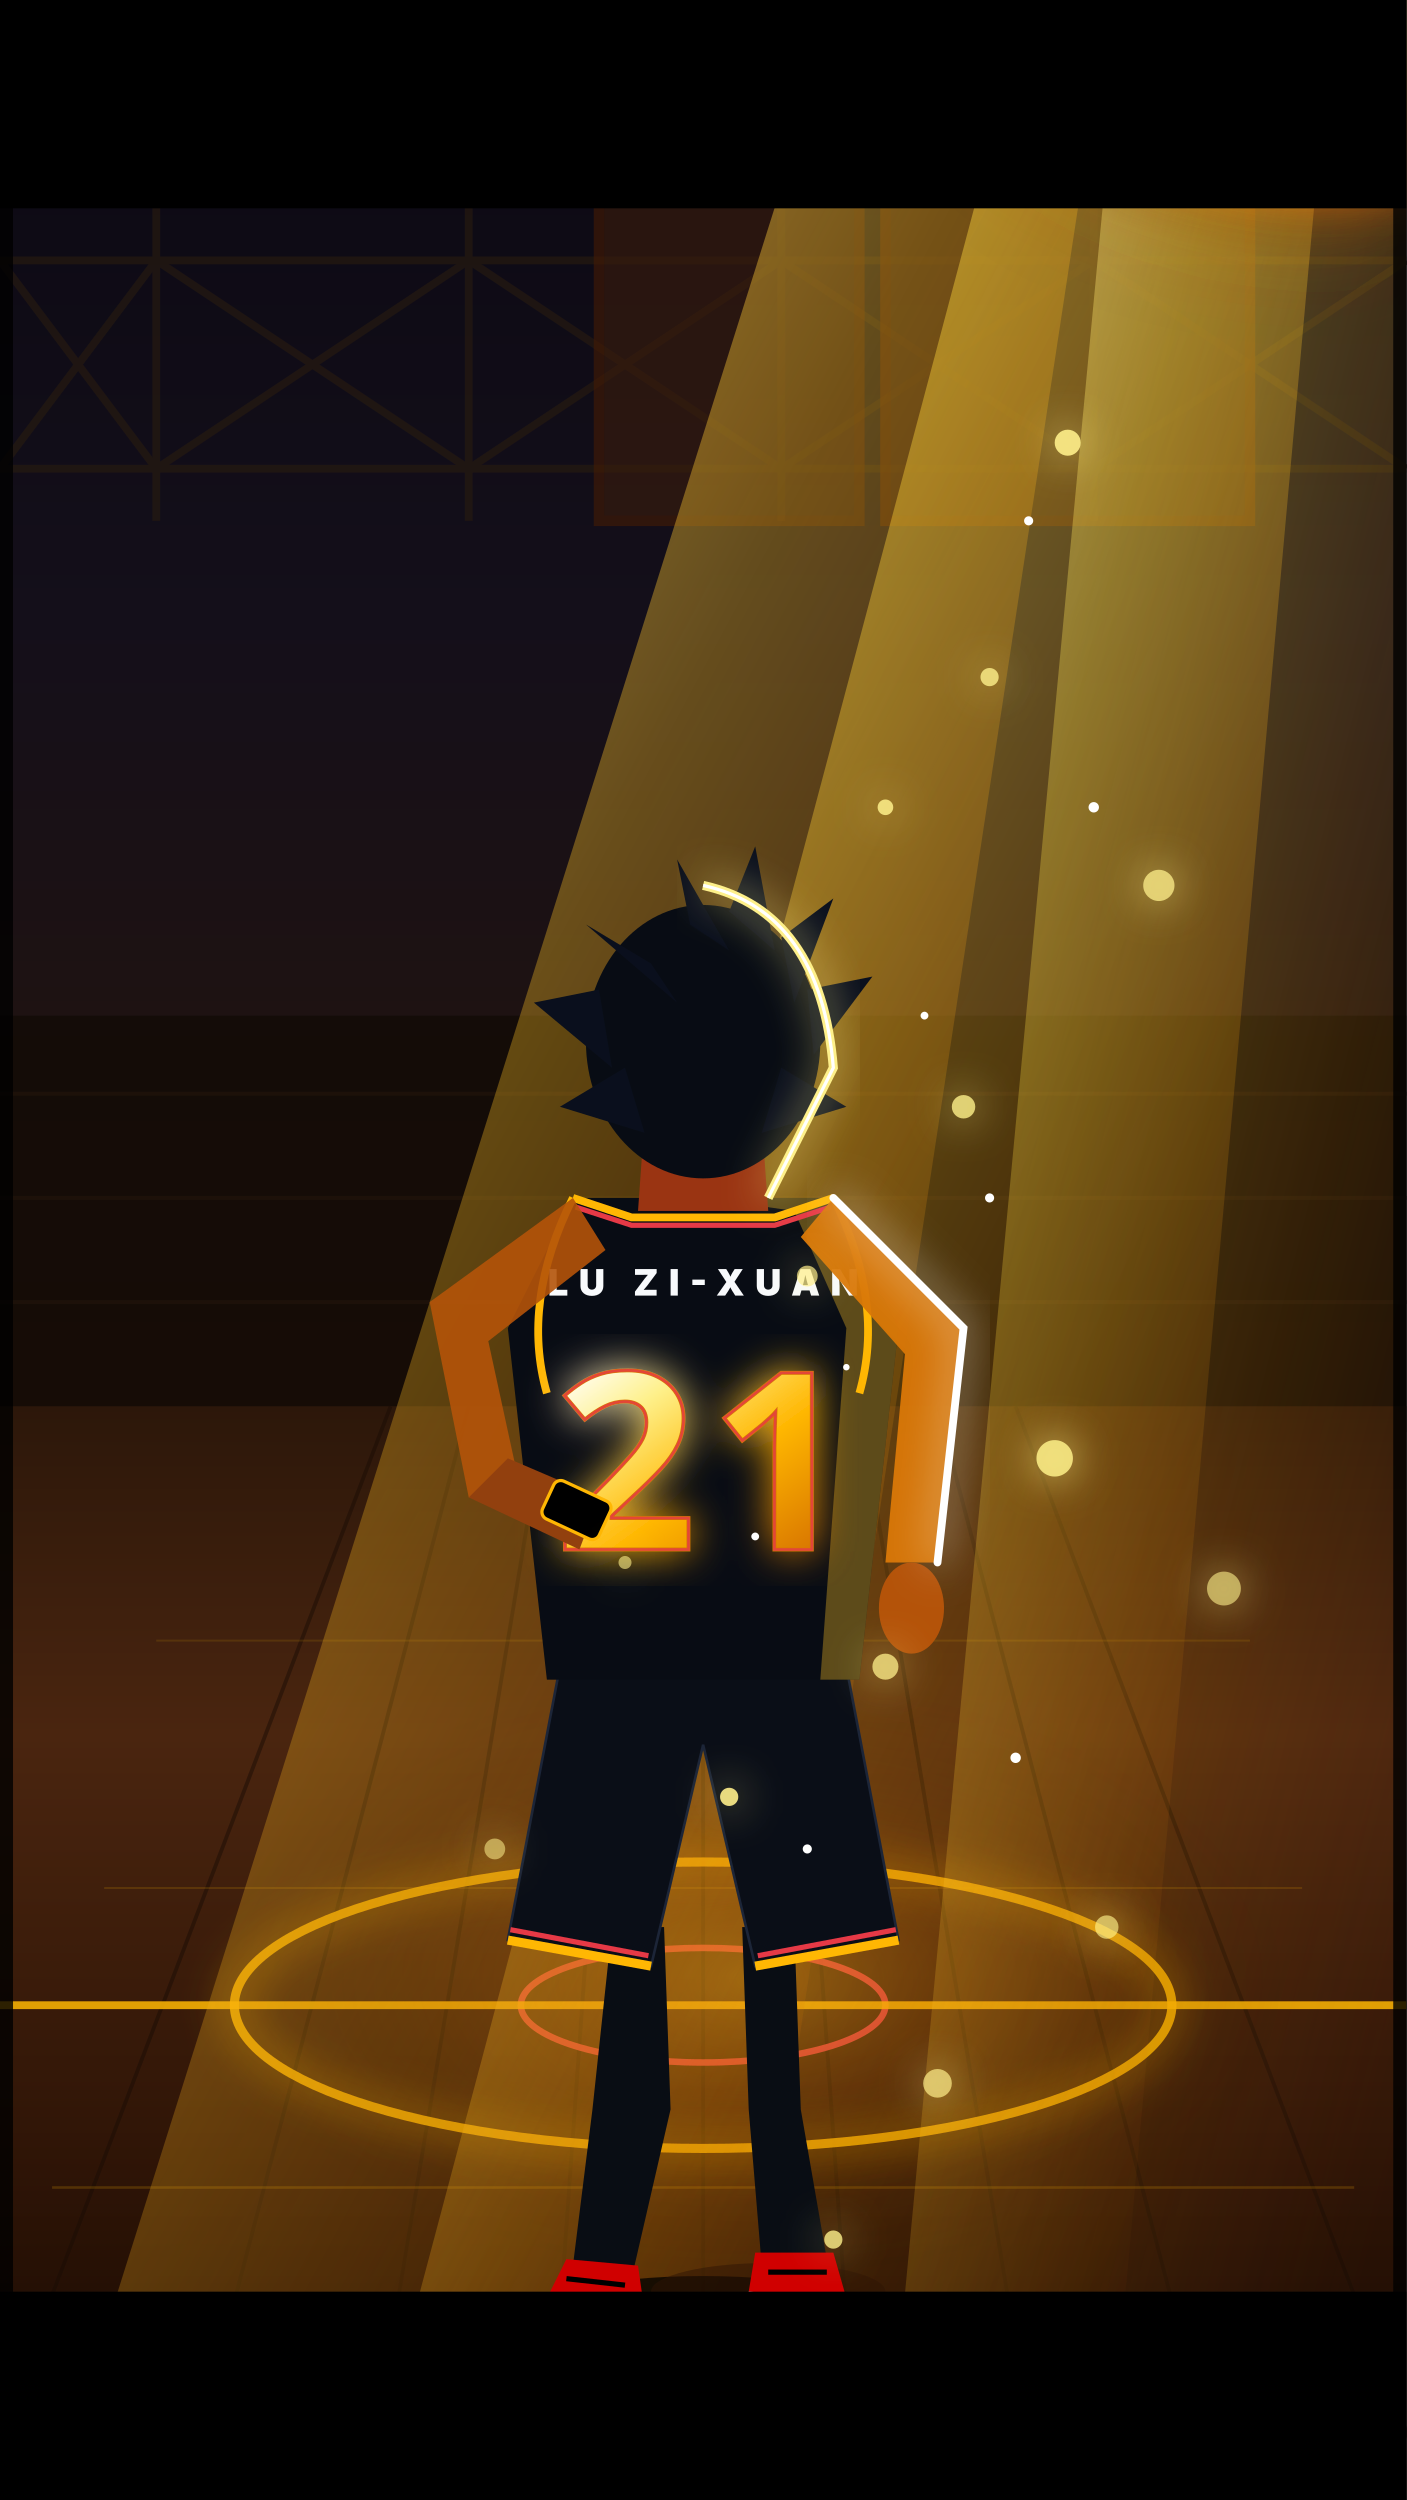
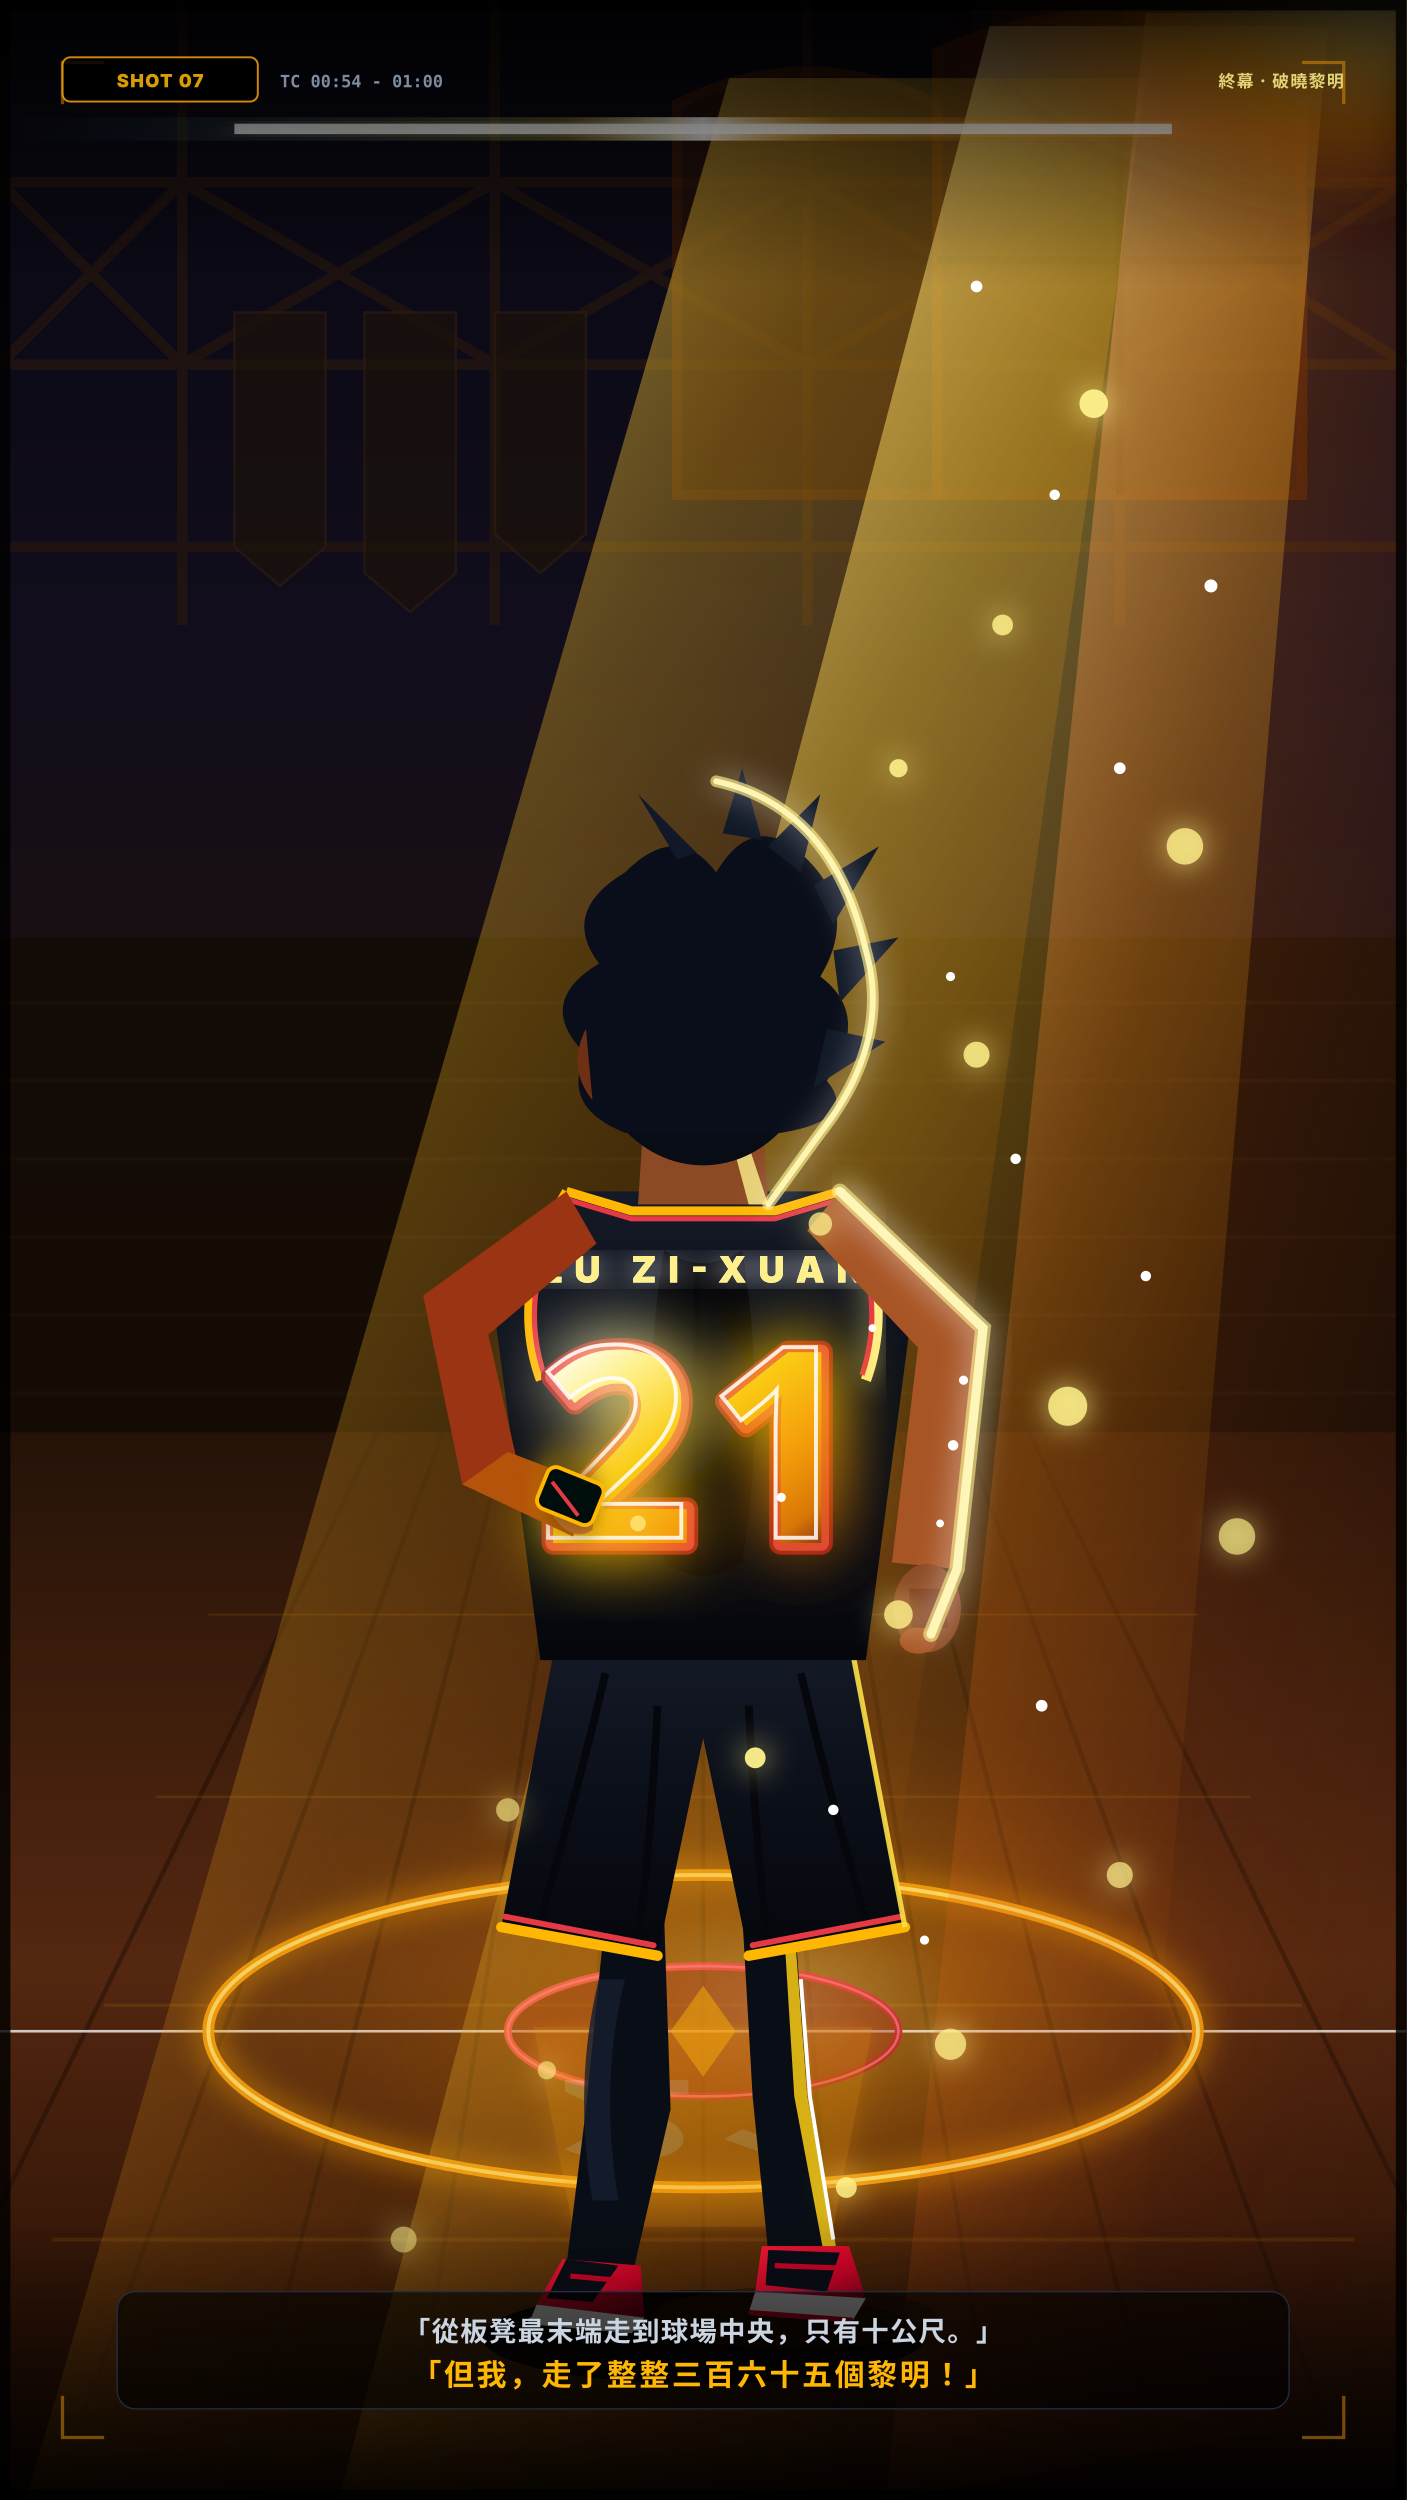
<svg xmlns="http://www.w3.org/2000/svg" viewBox="0 0 1080 1920" width="1080" height="1920">
  <defs>
-     <linearGradient id="skyDawn" x1="50%" y1="0%" x2="50%" y2="100%">
-       <stop offset="0%" stop-color="#0a0812" />
-       <stop offset="25%" stop-color="#140f1a" />
-       <stop offset="60%" stop-color="#2a1608" />
-       <stop offset="85%" stop-color="#180e06" />
-       <stop offset="100%" stop-color="#0d0703" />
+     <linearGradient id="bgDawnSky" x1="0%" y1="0%" x2="0%" y2="100%">
+       <stop offset="0%" stop-color="#080711" />
+       <stop offset="25%" stop-color="#110d1c" />
+       <stop offset="55%" stop-color="#221208" />
+       <stop offset="80%" stop-color="#160c04" />
+       <stop offset="100%" stop-color="#0b0602" />
    </linearGradient>
    <linearGradient id="floorGrad" x1="50%" y1="0%" x2="50%" y2="100%">
-       <stop offset="0%" stop-color="#2c170a" />
-       <stop offset="30%" stop-color="#4a250f" />
-       <stop offset="70%" stop-color="#2e1406" />
-       <stop offset="100%" stop-color="#150902" />
-     </linearGradient>
-     <linearGradient id="godRay1" x1="0%" y1="0%" x2="80%" y2="100%">
-       <stop offset="0%" stop-color="#fffbeb" stop-opacity="0.85" />
-       <stop offset="35%" stop-color="#fde047" stop-opacity="0.45" />
-       <stop offset="70%" stop-color="#f59e0b" stop-opacity="0.18" />
+       <stop offset="0%" stop-color="#241208" />
+       <stop offset="25%" stop-color="#3d1d0c" />
+       <stop offset="50%" stop-color="#542710" />
+       <stop offset="75%" stop-color="#381809" />
+       <stop offset="100%" stop-color="#1a0a03" />
+     </linearGradient>
+     <linearGradient id="godRayCore" x1="0%" y1="0%" x2="70%" y2="100%">
+       <stop offset="0%" stop-color="#ffffff" stop-opacity="0.95" />
+       <stop offset="20%" stop-color="#fff7ed" stop-opacity="0.75" />
+       <stop offset="45%" stop-color="#fde047" stop-opacity="0.4" />
+       <stop offset="75%" stop-color="#f59e0b" stop-opacity="0.15" />
      <stop offset="100%" stop-color="#b45309" stop-opacity="0" />
    </linearGradient>
-     <linearGradient id="godRay2" x1="10%" y1="0%" x2="90%" y2="100%">
-       <stop offset="0%" stop-color="#fef08a" stop-opacity="0.75" />
-       <stop offset="40%" stop-color="#fbbf24" stop-opacity="0.35" />
-       <stop offset="80%" stop-color="#d97706" stop-opacity="0.12" />
+     <linearGradient id="godRayBroad" x1="10%" y1="0%" x2="85%" y2="100%">
+       <stop offset="0%" stop-color="#fef08a" stop-opacity="0.8" />
+       <stop offset="35%" stop-color="#fbbf24" stop-opacity="0.32" />
+       <stop offset="70%" stop-color="#d97706" stop-opacity="0.1" />
      <stop offset="100%" stop-color="#78350f" stop-opacity="0" />
    </linearGradient>
-     <radialGradient id="sunSource" cx="75%" cy="15%" r="50%">
+     <linearGradient id="godRaySoft" x1="20%" y1="0%" x2="90%" y2="100%">
+       <stop offset="0%" stop-color="#fed7aa" stop-opacity="0.6" />
+       <stop offset="40%" stop-color="#f97316" stop-opacity="0.2" />
+       <stop offset="85%" stop-color="#9a3412" stop-opacity="0.05" />
+       <stop offset="100%" stop-color="#451a03" stop-opacity="0" />
+     </linearGradient>
+     <radialGradient id="sunburst" cx="80%" cy="12%" r="55%">
      <stop offset="0%" stop-color="#ffffff" stop-opacity="1" />
-       <stop offset="20%" stop-color="#fef08a" stop-opacity="0.9" />
-       <stop offset="50%" stop-color="#f59e0b" stop-opacity="0.5" />
-       <stop offset="80%" stop-color="#ea580c" stop-opacity="0.2" />
+       <stop offset="15%" stop-color="#fffbeb" stop-opacity="0.95" />
+       <stop offset="35%" stop-color="#fef08a" stop-opacity="0.75" />
+       <stop offset="60%" stop-color="#f59e0b" stop-opacity="0.35" />
+       <stop offset="85%" stop-color="#ea580c" stop-opacity="0.1" />
      <stop offset="100%" stop-color="#000000" stop-opacity="0" />
    </radialGradient>
-     <radialGradient id="floorReflection" cx="50%" cy="50%" r="50%">
-       <stop offset="0%" stop-color="#fbbf24" stop-opacity="0.35" />
-       <stop offset="40%" stop-color="#d97706" stop-opacity="0.15" />
+     <radialGradient id="floorSunReflection" cx="50%" cy="50%" r="50%">
+       <stop offset="0%" stop-color="#fef08a" stop-opacity="0.5" />
+       <stop offset="30%" stop-color="#f59e0b" stop-opacity="0.3" />
+       <stop offset="65%" stop-color="#d97706" stop-opacity="0.12" />
      <stop offset="100%" stop-color="#000000" stop-opacity="0" />
    </radialGradient>
-     <linearGradient id="jerseyGold" x1="0%" y1="0%" x2="100%" y2="100%">
+     <linearGradient id="gold21" x1="0%" y1="0%" x2="100%" y2="100%">
      <stop offset="0%" stop-color="#ffffff" />
-       <stop offset="25%" stop-color="#fef08a" />
-       <stop offset="60%" stop-color="#ffb703" />
-       <stop offset="100%" stop-color="#d97706" />
-     </linearGradient>
-     <linearGradient id="rimLightRight" x1="0%" y1="0%" x2="100%" y2="0%">
-       <stop offset="0%" stop-color="#121824" />
-       <stop offset="85%" stop-color="#1e293b" />
-       <stop offset="96%" stop-color="#fbbf24" />
+       <stop offset="20%" stop-color="#fef08a" />
+       <stop offset="45%" stop-color="#facc15" />
+       <stop offset="70%" stop-color="#f59e0b" />
+       <stop offset="90%" stop-color="#d97706" />
+       <stop offset="100%" stop-color="#92400e" />
+     </linearGradient>
+     <linearGradient id="crimsonTrim" x1="0%" y1="0%" x2="100%" y2="100%">
+       <stop offset="0%" stop-color="#ff4d6d" />
+       <stop offset="50%" stop-color="#e63946" />
+       <stop offset="100%" stop-color="#9b111e" />
+     </linearGradient>
+     <linearGradient id="skinBack" x1="0%" y1="0%" x2="100%" y2="0%">
+       <stop offset="0%" stop-color="#7c3a1d" />
+       <stop offset="35%" stop-color="#a85526" />
+       <stop offset="75%" stop-color="#c97238" />
+       <stop offset="95%" stop-color="#fcd34d" />
      <stop offset="100%" stop-color="#ffffff" />
    </linearGradient>
-     <filter id="softGlow" x="-20%" y="-20%" width="140%" height="140%">
-       <feGaussianBlur stdDeviation="16" result="blur" />
+     <linearGradient id="jerseyFabric" x1="0%" y1="0%" x2="0%" y2="100%">
+       <stop offset="0%" stop-color="#141926" />
+       <stop offset="40%" stop-color="#0c101a" />
+       <stop offset="100%" stop-color="#05070c" />
+     </linearGradient>
+     <linearGradient id="sneakerRed" x1="0%" y1="0%" x2="100%" y2="100%">
+       <stop offset="0%" stop-color="#ff1a35" />
+       <stop offset="60%" stop-color="#d90429" />
+       <stop offset="100%" stop-color="#7a0014" />
+     </linearGradient>
+     <linearGradient id="anamorphicStreak" x1="0%" y1="0%" x2="100%" y2="0%">
+       <stop offset="0%" stop-color="#38bdf8" stop-opacity="0" />
+       <stop offset="40%" stop-color="#fde047" stop-opacity="0.3" />
+       <stop offset="50%" stop-color="#ffffff" stop-opacity="0.85" />
+       <stop offset="60%" stop-color="#f59e0b" stop-opacity="0.3" />
+       <stop offset="100%" stop-color="#ea580c" stop-opacity="0" />
+     </linearGradient>
+     <linearGradient id="topVignette" x1="0%" y1="0%" x2="0%" y2="100%">
+       <stop offset="0%" stop-color="#000000" stop-opacity="0.85" />
+       <stop offset="100%" stop-color="#000000" stop-opacity="0" />
+     </linearGradient>
+     <linearGradient id="bottomVignette" x1="0%" y1="100%" x2="0%" y2="0%">
+       <stop offset="0%" stop-color="#000000" stop-opacity="0.9" />
+       <stop offset="100%" stop-color="#000000" stop-opacity="0" />
+     </linearGradient>
+     <filter id="glowSoft" x="-20%" y="-20%" width="140%" height="140%">
+       <feGaussianBlur stdDeviation="12" result="blur" />
      <feComposite in="SourceGraphic" in2="blur" operator="over" />
    </filter>
-     <filter id="megaGlow" x="-50%" y="-50%" width="200%" height="200%">
-       <feGaussianBlur stdDeviation="40" result="blur2" />
-       <feComposite in="SourceGraphic" in2="blur2" operator="over" />
+     <filter id="glowIntense" x="-40%" y="-40%" width="180%" height="180%">
+       <feGaussianBlur stdDeviation="28" result="blur1" />
+       <feGaussianBlur stdDeviation="8" result="blur2" />
+       <feMerge>
+         <feMergeNode in="blur1" />
+         <feMergeNode in="blur2" />
+         <feMergeNode in="SourceGraphic" />
+       </feMerge>
    </filter>
  </defs>
-   <rect width="1080" height="1920" fill="url(#skyDawn)" />
-   <g stroke="#261a10" stroke-width="6" opacity="0.65">
-     <line x1="0" y1="200" x2="1080" y2="200" />
-     <line x1="0" y1="360" x2="1080" y2="360" />
-     <line x1="120" y1="0" x2="120" y2="400" />
-     <line x1="360" y1="0" x2="360" y2="400" />
-     <line x1="600" y1="0" x2="600" y2="400" />
-     <line x1="840" y1="0" x2="840" y2="400" />
-     <line x1="0" y1="200" x2="120" y2="360" />
-     <line x1="120" y1="200" x2="0" y2="360" />
-     <line x1="120" y1="200" x2="360" y2="360" />
-     <line x1="360" y1="200" x2="120" y2="360" />
-     <line x1="360" y1="200" x2="600" y2="360" />
-     <line x1="600" y1="200" x2="360" y2="360" />
-     <line x1="600" y1="200" x2="840" y2="360" />
-     <line x1="840" y1="200" x2="600" y2="360" />
-     <line x1="840" y1="200" x2="1080" y2="360" />
-     <line x1="1080" y1="200" x2="840" y2="360" />
-   </g>
-   <path d="M 0 780 L 1080 780 L 1080 1100 L 0 1100 Z" fill="#110a05" opacity="0.8" />
-   <line x1="0" y1="840" x2="1080" y2="840" stroke="#1d1109" stroke-width="3" />
-   <line x1="0" y1="920" x2="1080" y2="920" stroke="#1d1109" stroke-width="3" />
-   <line x1="0" y1="1000" x2="1080" y2="1000" stroke="#1d1109" stroke-width="3" />
+   <rect width="1080" height="1920" fill="url(#bgDawnSky)" />
+   <g stroke="#26170d" stroke-width="8" opacity="0.65">
+     <line x1="0" y1="140" x2="1080" y2="140" />
+     <line x1="0" y1="280" x2="1080" y2="280" />
+     <line x1="0" y1="420" x2="1080" y2="420" />
+     <line x1="140" y1="0" x2="140" y2="480" />
+     <line x1="380" y1="0" x2="380" y2="480" />
+     <line x1="620" y1="0" x2="620" y2="480" />
+     <line x1="860" y1="0" x2="860" y2="480" />
+     <line x1="0" y1="140" x2="140" y2="280" />
+     <line x1="140" y1="140" x2="0" y2="280" />
+     <line x1="140" y1="140" x2="380" y2="280" />
+     <line x1="380" y1="140" x2="140" y2="280" />
+     <line x1="380" y1="140" x2="620" y2="280" />
+     <line x1="620" y1="140" x2="380" y2="280" />
+     <line x1="620" y1="140" x2="860" y2="280" />
+     <line x1="860" y1="140" x2="620" y2="280" />
+     <line x1="860" y1="140" x2="1080" y2="280" />
+     <line x1="1080" y1="140" x2="860" y2="280" />
+   </g>
+   <path d="M 0 720 L 1080 720 L 1080 1120 L 0 1120 Z" fill="#120a05" opacity="0.88" />
+   <g stroke="#1a0f08" stroke-width="3">
+     <line x1="0" y1="770" x2="1080" y2="770" />
+     <line x1="0" y1="830" x2="1080" y2="830" />
+     <line x1="0" y1="890" x2="1080" y2="890" />
+     <line x1="0" y1="950" x2="1080" y2="950" />
+     <line x1="0" y1="1010" x2="1080" y2="1010" />
+     <line x1="0" y1="1070" x2="1080" y2="1070" />
+   </g>
+   <g fill="#1a110a" stroke="#2c1a0e" stroke-width="2" opacity="0.7">
+     <polygon points="180,240 250,240 250,420 215,450 180,420" />
+     <polygon points="280,240 350,240 350,440 315,470 280,440" />
+     <polygon points="380,240 450,240 450,410 415,440 380,410" />
+   </g>
  <g stroke="#451a03" stroke-width="8" fill="none">
-     <path d="M 680 80 Q 820 20 960 80 L 960 400 L 680 400 Z" fill="#3a1c0b" opacity="0.7" />
-     <path d="M 460 120 Q 560 70 660 120 L 660 400 L 460 400 Z" fill="#3a1c0b" opacity="0.6" />
-   </g>
-   <path d="M 0 1080 L 1080 1080 L 1080 1920 L 0 1920 Z" fill="url(#floorGrad)" />
-   <g stroke="#1a0b04" stroke-width="3" opacity="0.5">
-     <line x1="540" y1="1080" x2="540" y2="1920" />
-     <line x1="480" y1="1080" x2="420" y2="1920" />
-     <line x1="600" y1="1080" x2="660" y2="1920" />
-     <line x1="420" y1="1080" x2="280" y2="1920" />
-     <line x1="660" y1="1080" x2="800" y2="1920" />
-     <line x1="360" y1="1080" x2="140" y2="1920" />
-     <line x1="720" y1="1080" x2="940" y2="1920" />
-     <line x1="300" y1="1080" x2="-20" y2="1920" />
-     <line x1="780" y1="1080" x2="1100" y2="1920" />
-   </g>
-   <line x1="120" y1="1260" x2="960" y2="1260" stroke="#ffb703" stroke-width="1.5" opacity="0.12" />
-   <line x1="80" y1="1450" x2="1000" y2="1450" stroke="#ffb703" stroke-width="1.5" opacity="0.15" />
-   <line x1="40" y1="1680" x2="1040" y2="1680" stroke="#ffb703" stroke-width="2" opacity="0.18" />
-   <ellipse cx="540" cy="1540" rx="360" ry="110" fill="none" stroke="#ffb703" stroke-width="7" opacity="0.85" filter="url(#softGlow)" />
-   <ellipse cx="540" cy="1540" rx="140" ry="44" fill="none" stroke="#e63946" stroke-width="5" opacity="0.9" />
-   <line x1="0" y1="1540" x2="1080" y2="1540" stroke="#ffb703" stroke-width="6" opacity="0.85" />
-   <ellipse cx="580" cy="1520" rx="420" ry="240" fill="url(#floorReflection)" />
-   <polygon points="780,40 1020,40 850,1920 280,1920" fill="url(#godRay1)" />
-   <polygon points="620,80 840,80 560,1920 40,1920" fill="url(#godRay2)" />
-   <polygon points="860,20 1080,20 1080,1800 680,1920" fill="url(#godRay1)" opacity="0.7" />
-   <ellipse cx="860" cy="140" rx="340" ry="200" fill="url(#sunSource)" filter="url(#megaGlow)" />
-   <ellipse cx="540" cy="1780" rx="140" ry="32" fill="#000000" opacity="0.75" />
-   <ellipse cx="590" cy="1760" rx="90" ry="22" fill="#2d1303" opacity="0.5" />
-   <g id="luZixuanHeroBack">
-     <path d="M 470 1480 L 455 1620 L 440 1740 L 485 1750 L 515 1620 L 510 1480 Z" fill="#090d14" />
-     <path d="M 570 1480 L 575 1620 L 585 1740 L 635 1735 L 615 1620 L 610 1480 Z" fill="#090d14" />
-     <path d="M 435 1735 L 420 1765 L 450 1780 L 495 1775 L 490 1740 Z" fill="#d00000" />
-     <path d="M 420 1765 L 415 1780 L 485 1785 L 495 1775 Z" fill="#ffffff" />
-     <line x1="435" y1="1750" x2="480" y2="1755" stroke="#000000" stroke-width="4" />
-     <path d="M 580 1730 L 575 1760 L 615 1775 L 650 1765 L 640 1730 Z" fill="#d00000" />
-     <path d="M 575 1760 L 570 1775 L 640 1780 L 650 1765 Z" fill="#ffffff" />
-     <line x1="590" y1="1745" x2="635" y2="1745" stroke="#000000" stroke-width="4" />
-     <path d="M 430 1280 L 390 1490 L 500 1510 L 540 1340 L 580 1510 L 690 1490 L 650 1280 Z" fill="#0a0e17" stroke="#1c2538" stroke-width="2" />
-     <path d="M 390 1490 L 500 1510" stroke="#ffb703" stroke-width="7" />
-     <path d="M 392 1482 L 498 1502" stroke="#e63946" stroke-width="4" />
-     <path d="M 580 1510 L 690 1490" stroke="#ffb703" stroke-width="7" />
-     <path d="M 582 1502 L 688 1482" stroke="#e63946" stroke-width="4" />
-     <path d="M 440 920 L 390 1020 L 420 1290 L 660 1290 L 690 1020 L 640 920 Z" fill="#080c14" />
-     <path d="M 540 920 L 640 920 L 690 1020 L 660 1290 L 630 1290 L 650 1020 L 610 930 Z" fill="#fbbf24" opacity="0.35" />
-     <path d="M 440 920 L 485 935 L 595 935 L 640 920" stroke="#ffb703" stroke-width="6" fill="none" />
-     <path d="M 442 927 L 485 941 L 595 941 L 638 927" stroke="#e63946" stroke-width="4" fill="none" />
-     <path d="M 440 920 Q 400 1000 420 1070" stroke="#ffb703" stroke-width="6" fill="none" />
-     <path d="M 640 920 Q 680 1000 660 1070" stroke="#ffb703" stroke-width="6" fill="none" />
-     <text x="540" y="995" fill="#f8fafc" font-family="'Inter', 'Noto Sans TC', sans-serif" font-size="28" font-weight="900" text-anchor="middle" letter-spacing="8">LU ZI-XUAN</text>
-     <g filter="url(#softGlow)">
-       <text x="540" y="1190" fill="url(#jerseyGold)" stroke="#d97706" stroke-width="3" font-family="'Impact', Arial Black, sans-serif" font-size="190" font-weight="900" text-anchor="middle" letter-spacing="10">21</text>
-     </g>
-     <text x="540" y="1190" fill="none" stroke="#e63946" stroke-width="2" font-family="'Impact', Arial Black, sans-serif" font-size="190" font-weight="900" text-anchor="middle" letter-spacing="10" opacity="0.8">21</text>
-     <path d="M 440 920 L 330 1000 L 360 1150 L 400 1145 L 375 1030 L 465 960 Z" fill="#b45309" opacity="0.9" />
-     <path d="M 360 1150 L 445 1190 L 460 1150 L 390 1120 Z" fill="#92400e" />
-     <rect x="420" y="1140" width="48" height="32" rx="6" transform="rotate(25 435 1155)" fill="#000000" stroke="#ffb703" stroke-width="2.5" />
-     <path d="M 640 920 L 740 1020 L 720 1200 L 680 1200 L 695 1040 L 615 950 Z" fill="#d97706" opacity="0.95" />
-     <ellipse cx="700" cy="1235" rx="25" ry="35" fill="#b45309" />
-     <path d="M 640 920 L 740 1020 L 720 1200" stroke="#ffffff" stroke-width="6" stroke-linecap="round" fill="none" filter="url(#softGlow)" />
-     <path d="M 495 860 L 490 930 L 590 930 L 585 860 Z" fill="#9a3412" />
-     <ellipse cx="540" cy="800" rx="90" ry="105" fill="#080c14" />
-     <polygon points="500,740 450,710 520,770" fill="#0a0f1d" />
-     <polygon points="530,710 520,660 560,730" fill="#0a0f1d" />
-     <polygon points="560,700 580,650 595,730" fill="#0a0f1d" />
-     <polygon points="600,720 640,690 610,770" fill="#0a0f1d" />
-     <polygon points="620,760 670,750 625,810" fill="#0a0f1d" />
-     <polygon points="460,760 410,770 470,820" fill="#0a0f1d" />
-     <polygon points="480,820 430,850 495,870" fill="#0a0f1d" />
-     <polygon points="600,820 650,850 585,870" fill="#0a0f1d" />
-     <path d="M 540 680 Q 630 700 640 820 L 590 920" stroke="#fef08a" stroke-width="7" fill="none" filter="url(#softGlow)" />
-     <path d="M 540 680 Q 630 700 640 820 L 590 920" stroke="#ffffff" stroke-width="2.5" fill="none" />
-   </g>
-   <g fill="#fef08a" filter="url(#softGlow)">
-     <circle cx="820" cy="340" r="10" opacity="0.9" />
-     <circle cx="760" cy="520" r="7" opacity="0.8" />
-     <circle cx="890" cy="680" r="12" opacity="0.75" />
-     <circle cx="680" cy="620" r="6" opacity="0.85" />
-     <circle cx="740" cy="850" r="9" opacity="0.8" />
-     <circle cx="620" cy="980" r="8" opacity="0.7" />
-     <circle cx="810" cy="1120" r="14" opacity="0.85" />
-     <circle cx="680" cy="1280" r="10" opacity="0.75" />
-     <circle cx="560" cy="1380" r="7" opacity="0.9" />
-     <circle cx="480" cy="1200" r="5" opacity="0.6" />
-     <circle cx="380" cy="1420" r="8" opacity="0.55" />
-     <circle cx="720" cy="1600" r="11" opacity="0.7" />
-     <circle cx="850" cy="1480" r="9" opacity="0.65" />
-     <circle cx="940" cy="1220" r="13" opacity="0.6" />
-     <circle cx="640" cy="1720" r="7" opacity="0.8" />
+     <path d="M 720 40 Q 860 -20 1000 40 L 1000 380 L 720 380 Z" fill="#381807" opacity="0.7" />
+     <path d="M 520 80 Q 620 30 720 80 L 720 380 L 520 380 Z" fill="#2d1305" opacity="0.6" />
+     <line x1="860" y1="0" x2="860" y2="380" stroke="#240e04" stroke-width="6" />
+     <line x1="720" y1="200" x2="1000" y2="200" stroke="#240e04" stroke-width="6" />
+   </g>
+   <path d="M 0 1100 L 1080 1100 L 1080 1920 L 0 1920 Z" fill="url(#floorGrad)" />
+   <g stroke="#1a0b04" stroke-width="3.5" opacity="0.45">
+     <line x1="540" y1="1100" x2="540" y2="1920" />
+     <line x1="490" y1="1100" x2="430" y2="1920" />
+     <line x1="590" y1="1100" x2="650" y2="1920" />
+     <line x1="440" y1="1100" x2="310" y2="1920" />
+     <line x1="640" y1="1100" x2="770" y2="1920" />
+     <line x1="390" y1="1100" x2="180" y2="1920" />
+     <line x1="690" y1="1100" x2="900" y2="1920" />
+     <line x1="340" y1="1100" x2="40" y2="1920" />
+     <line x1="740" y1="1100" x2="1040" y2="1920" />
+     <line x1="290" y1="1100" x2="-110" y2="1920" />
+     <line x1="790" y1="1100" x2="1190" y2="1920" />
+   </g>
+   <g stroke="#f59e0b" opacity="0.12">
+     <line x1="160" y1="1240" x2="920" y2="1240" stroke-width="1.5" />
+     <line x1="120" y1="1380" x2="960" y2="1380" stroke-width="2" />
+     <line x1="80" y1="1540" x2="1000" y2="1540" stroke-width="2.5" />
+     <line x1="40" y1="1720" x2="1040" y2="1720" stroke-width="3" />
+   </g>
+   <ellipse cx="600" cy="1540" rx="460" ry="260" fill="url(#floorSunReflection)" />
+   <line x1="0" y1="1560" x2="1080" y2="1560" stroke="#f59e0b" stroke-width="8" opacity="0.9" filter="url(#glowSoft)" />
+   <line x1="0" y1="1560" x2="1080" y2="1560" stroke="#ffffff" stroke-width="2" opacity="0.75" />
+   <ellipse cx="540" cy="1560" rx="380" ry="120" fill="none" stroke="#f59e0b" stroke-width="9" opacity="0.95" filter="url(#glowSoft)" />
+   <ellipse cx="540" cy="1560" rx="380" ry="120" fill="none" stroke="#fef08a" stroke-width="3" opacity="0.8" />
+   <ellipse cx="540" cy="1560" rx="150" ry="50" fill="#9b111e" fill-opacity="0.35" stroke="url(#crimsonTrim)" stroke-width="6" opacity="0.95" />
+   <ellipse cx="540" cy="1560" rx="150" ry="50" fill="none" stroke="#ff85a1" stroke-width="2" opacity="0.6" />
+   <path d="M 540 1525 L 565 1560 L 540 1595 L 515 1560 Z" fill="#ffb703" opacity="0.5" />
+   <polygon points="760,20 1020,20 860,1920 260,1920" fill="url(#godRayCore)" />
+   <polygon points="560,60 880,60 620,1920 20,1920" fill="url(#godRayBroad)" />
+   <polygon points="880,10 1080,10 1080,1850 680,1920" fill="url(#godRaySoft)" />
+   <ellipse cx="880" cy="100" rx="420" ry="240" fill="url(#sunburst)" filter="url(#glowIntense)" />
+   <rect x="0" y="90" width="1080" height="18" fill="url(#anamorphicStreak)" />
+   <rect x="180" y="95" width="720" height="8" fill="#ffffff" opacity="0.8" filter="url(#glowSoft)" />
+   <g opacity="0.25" transform="scale(1, -0.45) translate(0, -4800)" filter="url(#glowSoft)">
+     <path d="M 440 1000 L 640 1000 L 670 1340 L 410 1340 Z" fill="#f59e0b" />
+     <text x="540" y="1250" fill="#fef08a" font-family="'Impact', Arial Black, sans-serif" font-size="190" font-weight="900" text-anchor="middle" letter-spacing="10">21</text>
+   </g>
+   <ellipse cx="540" cy="1795" rx="170" ry="36" fill="#000000" opacity="0.85" />
+   <ellipse cx="610" cy="1780" rx="110" ry="24" fill="#2d1303" opacity="0.6" />
+   <g id="luZiXuanHero">
+     <path d="M 465 1470 L 450 1620 L 435 1740 L 485 1750 L 515 1620 L 510 1470 Z" fill="#090d15" />
+     <path d="M 460 1520 Q 440 1600 455 1690 L 475 1690 Q 460 1600 480 1520 Z" fill="#151d2f" opacity="0.8" />
+     <g id="leftSneaker">
+       <path d="M 432 1735 L 412 1770 L 445 1785 L 495 1780 L 492 1740 Z" fill="url(#sneakerRed)" />
+       <path d="M 412 1770 L 406 1785 L 485 1792 L 495 1780 Z" fill="#ffffff" />
+       <path d="M 435 1735 L 420 1765 L 455 1768 L 475 1740 Z" fill="#0a0e17" />
+       <path d="M 438 1748 L 482 1752" stroke="#d90429" stroke-width="4" />
+       <path d="M 408 1782 L 490 1788" stroke="#ffffff" stroke-width="5" stroke-linecap="round" />
+     </g>
+     <path d="M 570 1470 L 578 1610 L 590 1730 L 642 1725 L 620 1610 L 610 1470 Z" fill="#090d15" />
+     <path d="M 610 1480 L 620 1610 L 642 1725 L 632 1727 L 610 1610 L 602 1480 Z" fill="#facc15" opacity="0.85" />
+     <path d="M 615 1520 L 622 1610 L 640 1720" stroke="#ffffff" stroke-width="3" fill="none" />
+     <g id="rightSneaker">
+       <path d="M 585 1725 L 580 1760 L 625 1775 L 665 1765 L 652 1725 Z" fill="url(#sneakerRed)" />
+       <path d="M 580 1760 L 575 1776 L 655 1782 L 665 1765 Z" fill="#ffffff" />
+       <path d="M 590 1728 L 588 1755 L 635 1760 L 645 1730 Z" fill="#0a0e17" />
+       <path d="M 595 1740 L 648 1742" stroke="#d90429" stroke-width="4" />
+       <path d="M 575 1776 L 655 1782" stroke="#d90429" stroke-width="4" />
+     </g>
+     <g id="basketballShorts">
+       <path d="M 425 1270 L 385 1480 L 505 1502 L 540 1335 L 575 1502 L 695 1480 L 655 1270 Z" fill="url(#jerseyFabric)" />
+       <path d="M 465 1285 Q 445 1370 415 1475" stroke="#05070c" stroke-width="6" fill="none" />
+       <path d="M 505 1310 Q 500 1410 490 1495" stroke="#05070c" stroke-width="6" fill="none" />
+       <path d="M 575 1310 Q 580 1410 590 1495" stroke="#05070c" stroke-width="6" fill="none" />
+       <path d="M 615 1285 Q 635 1370 665 1475" stroke="#05070c" stroke-width="6" fill="none" />
+       <path d="M 385 1480 L 505 1502" stroke="#ffb703" stroke-width="8" stroke-linecap="round" />
+       <path d="M 388 1472 L 502 1494" stroke="#e63946" stroke-width="4.5" stroke-linecap="round" />
+       <path d="M 575 1502 L 695 1480" stroke="#ffb703" stroke-width="8" stroke-linecap="round" />
+       <path d="M 578 1494 L 692 1472" stroke="#e63946" stroke-width="4.5" stroke-linecap="round" />
+       <path d="M 655 1270 L 695 1480" stroke="#fde047" stroke-width="4" fill="none" opacity="0.9" />
+     </g>
+     <g id="jerseyTorso">
+       <path d="M 435 915 L 380 1010 L 415 1275 L 665 1275 L 700 1010 L 645 915 Z" fill="url(#jerseyFabric)" />
+       <path d="M 510 960 Q 540 980 570 960 Q 590 1080 570 1200 Q 540 1220 510 1200 Q 490 1080 510 960 Z" fill="#030408" opacity="0.85" />
+       <path d="M 535 970 L 535 1210" stroke="#020306" stroke-width="5" opacity="0.9" />
+       <path d="M 435 915 Q 390 990 415 1060" stroke="#ffb703" stroke-width="7" fill="none" />
+       <path d="M 438 920 Q 396 990 418 1056" stroke="#e63946" stroke-width="4" fill="none" />
+       <path d="M 645 915 Q 690 990 665 1060" stroke="#fef08a" stroke-width="8" fill="none" filter="url(#glowSoft)" />
+       <path d="M 642 920 Q 684 990 662 1056" stroke="#e63946" stroke-width="4" fill="none" />
+       <path d="M 435 915 L 485 930 L 595 930 L 645 915" stroke="#ffb703" stroke-width="7" fill="none" />
+       <path d="M 438 922 L 485 936 L 595 936 L 642 922" stroke="#e63946" stroke-width="4" fill="none" />
+       <g filter="url(#glowSoft)">
+         <text x="540" y="985" fill="#ffffff" font-family="'Inter', 'Noto Sans TC', sans-serif" font-size="28" font-weight="900" text-anchor="middle" letter-spacing="9">LU ZI-XUAN</text>
+       </g>
+       <text x="540" y="985" fill="#fef08a" font-family="'Inter', 'Noto Sans TC', sans-serif" font-size="28" font-weight="900" text-anchor="middle" letter-spacing="9">LU ZI-XUAN</text>
+       <text x="540" y="1185" fill="none" stroke="#9b111e" stroke-width="18" stroke-linejoin="round" font-family="'Impact', Arial Black, sans-serif" font-size="205" font-weight="900" text-anchor="middle" letter-spacing="12">21</text>
+       <text x="540" y="1185" fill="none" stroke="#e63946" stroke-width="12" stroke-linejoin="round" font-family="'Impact', Arial Black, sans-serif" font-size="205" font-weight="900" text-anchor="middle" letter-spacing="12">21</text>
+       <g filter="url(#glowIntense)">
+         <text x="540" y="1185" fill="url(#gold21)" font-family="'Impact', Arial Black, sans-serif" font-size="205" font-weight="900" text-anchor="middle" letter-spacing="12">21</text>
+       </g>
+       <text x="540" y="1185" fill="url(#gold21)" font-family="'Impact', Arial Black, sans-serif" font-size="205" font-weight="900" text-anchor="middle" letter-spacing="12">21</text>
+       <text x="536" y="1181" fill="none" stroke="#ffffff" stroke-width="3" font-family="'Impact', Arial Black, sans-serif" font-size="205" font-weight="900" text-anchor="middle" letter-spacing="12" opacity="0.85">21</text>
+     </g>
+     <g id="leftArmAction">
+       <path d="M 435 915 L 325 995 L 355 1140 L 400 1135 L 375 1025 L 458 955 Z" fill="#9a3412" />
+       <path d="M 355 1140 L 440 1180 L 455 1140 L 390 1115 Z" fill="#b45309" />
+       <path d="M 435 1145 Q 460 1135 455 1175 Q 440 1185 425 1165 Z" fill="#c97238" />
+       <rect x="415" y="1132" width="46" height="34" rx="7" transform="rotate(22 438 1149)" fill="#05070a" stroke="#ffb703" stroke-width="3" filter="url(#glowSoft)" />
+       <line x1="424" y1="1138" x2="444" y2="1164" stroke="#e63946" stroke-width="3" />
+     </g>
+     <g id="rightArmHero">
+       <path d="M 645 915 L 755 1020 L 735 1205 L 685 1200 L 705 1035 L 620 945 Z" fill="#a85526" />
+       <ellipse cx="712" cy="1235" rx="26" ry="34" fill="#8c4a24" />
+       <path d="M 698 1220 L 725 1220 L 728 1250 L 700 1250 Z" fill="#7c3a1d" />
+       <ellipse cx="705" cy="1260" rx="14" ry="10" fill="#a85526" />
+       <path d="M 645 915 L 755 1020 L 735 1205 L 715 1255" stroke="#ffffff" stroke-width="7" stroke-linecap="round" fill="none" filter="url(#glowSoft)" />
+       <path d="M 645 915 L 755 1020 L 735 1205 L 715 1255" stroke="#fef08a" stroke-width="12" stroke-linecap="round" fill="none" opacity="0.6" />
+       <circle cx="740" cy="1060" r="3.5" fill="#ffffff" filter="url(#glowSoft)" />
+       <circle cx="732" cy="1110" r="4" fill="#ffffff" filter="url(#glowSoft)" />
+       <circle cx="722" cy="1170" r="3" fill="#ffffff" />
+     </g>
+     <g id="headAndHair">
+       <path d="M 495 850 L 490 925 L 590 925 L 585 850 Z" fill="#8c4a24" />
+       <path d="M 565 850 L 590 925 L 575 925 L 555 850 Z" fill="#fef08a" opacity="0.8" />
+       <ellipse cx="540" cy="790" rx="90" ry="105" fill="#080c14" />
+       <path d="M 460 740 Q 430 700 480 670 Q 520 630 550 670 Q 580 620 620 660 Q 660 700 630 750 Q 670 780 635 830 Q 660 860 600 870 L 480 870 Q 430 850 450 810 Q 410 770 460 740 Z" fill="#0a0e1a" />
+       <polygon points="520,660 490,610 535,655" fill="#111827" />
+       <polygon points="555,640 570,590 585,645" fill="#111827" />
+       <polygon points="590,650 630,610 615,670" fill="#111827" />
+       <polygon points="625,680 675,650 640,710" fill="#111827" />
+       <polygon points="640,730 690,720 645,770" fill="#111827" />
+       <polygon points="635,790 680,800 625,835" fill="#111827" />
+       <path d="M 450 790 Q 435 820 455 845 Z" fill="#6d3014" />
+       <path d="M 550 600 Q 640 620 665 730 Q 685 800 630 870 L 590 925" stroke="#ffffff" stroke-width="4.5" fill="none" stroke-linecap="round" filter="url(#glowSoft)" />
+       <path d="M 550 600 Q 640 620 665 730 Q 685 800 630 870 L 590 925" stroke="#fef08a" stroke-width="9" fill="none" stroke-linecap="round" opacity="0.65" />
+     </g>
+   </g>
+   <g fill="#fef08a" filter="url(#glowSoft)">
+     <circle cx="840" cy="310" r="11" opacity="0.95" />
+     <circle cx="770" cy="480" r="8" opacity="0.85" />
+     <circle cx="910" cy="650" r="14" opacity="0.8" />
+     <circle cx="690" cy="590" r="7" opacity="0.9" />
+     <circle cx="750" cy="810" r="10" opacity="0.85" />
+     <circle cx="630" cy="940" r="9" opacity="0.75" />
+     <circle cx="820" cy="1080" r="15" opacity="0.85" />
+     <circle cx="690" cy="1240" r="11" opacity="0.8" />
+     <circle cx="580" cy="1350" r="8" opacity="0.95" />
+     <circle cx="490" cy="1170" r="6" opacity="0.7" />
+     <circle cx="390" cy="1390" r="9" opacity="0.6" />
+     <circle cx="730" cy="1570" r="12" opacity="0.75" />
+     <circle cx="860" cy="1440" r="10" opacity="0.7" />
+     <circle cx="950" cy="1180" r="14" opacity="0.65" />
+     <circle cx="650" cy="1680" r="8" opacity="0.85" />
+     <circle cx="420" cy="1590" r="7" opacity="0.6" />
+     <circle cx="310" cy="1720" r="10" opacity="0.55" />
  </g>
  <g fill="#ffffff">
-     <circle cx="790" cy="400" r="3.5" />
-     <circle cx="840" cy="620" r="4" />
-     <circle cx="710" cy="780" r="3" />
-     <circle cx="760" cy="920" r="3.5" />
-     <circle cx="650" cy="1050" r="2.5" />
-     <circle cx="580" cy="1180" r="3" />
-     <circle cx="620" cy="1420" r="3.5" />
-     <circle cx="780" cy="1350" r="4" />
-   </g>
-   <rect width="1080" height="1920" fill="none" stroke="#000000" stroke-width="20" opacity="0.8" />
-   <rect x="0" y="0" width="1080" height="160" fill="linear-gradient(to bottom, rgba(0,0,0,0.7), transparent)" />
-   <rect x="0" y="1760" width="1080" height="160" fill="linear-gradient(to top, rgba(0,0,0,0.8), transparent)" />
+     <circle cx="810" cy="380" r="4" />
+     <circle cx="860" cy="590" r="4.5" />
+     <circle cx="730" cy="750" r="3.5" />
+     <circle cx="780" cy="890" r="4" />
+     <circle cx="670" cy="1020" r="3" />
+     <circle cx="600" cy="1150" r="3.5" />
+     <circle cx="640" cy="1390" r="4" />
+     <circle cx="800" cy="1310" r="4.5" />
+     <circle cx="710" cy="1490" r="3.5" />
+     <circle cx="880" cy="980" r="4" />
+     <circle cx="930" cy="450" r="5" />
+     <circle cx="750" cy="220" r="4.5" />
+   </g>
+   <rect x="0" y="0" width="1080" height="220" fill="url(#topVignette)" />
+   <rect x="0" y="1700" width="1080" height="220" fill="url(#bottomVignette)" />
+   <g stroke="#f59e0b" stroke-width="2.5" fill="none" opacity="0.45">
+     <path d="M 48 80 L 48 48 L 80 48" />
+     <path d="M 1032 80 L 1032 48 L 1000 48" />
+     <path d="M 48 1840 L 48 1872 L 80 1872" />
+     <path d="M 1032 1840 L 1032 1872 L 1000 1872" />
+   </g>
+   <g font-family="'Inter', 'Noto Sans TC', sans-serif" opacity="0.85">
+     <rect x="48" y="44" width="150" height="34" rx="6" fill="#000000" stroke="#f59e0b" stroke-width="1.5" />
+     <text x="123" y="67" fill="#ffb703" font-size="14" font-weight="900" text-anchor="middle" letter-spacing="1">SHOT 07</text>
+     <text x="215" y="67" fill="#94a3b8" font-size="13" font-weight="600" font-family="monospace">TC 00:54 - 01:00</text>
+     <text x="1032" y="67" fill="#fef08a" font-size="13" font-weight="800" text-anchor="end" letter-spacing="1">終幕 · 破曉黎明</text>
+   </g>
+   <g font-family="'Noto Sans TC', 'Inter', sans-serif">
+     <rect x="90" y="1760" width="900" height="90" rx="14" fill="#000000" fill-opacity="0.6" stroke="#222d42" stroke-width="1" />
+     <text x="540" y="1798" fill="#cbd5e1" font-size="21" font-weight="600" text-anchor="middle" letter-spacing="1">「從板凳最末端走到球場中央，只有十公尺。」</text>
+     <text x="540" y="1832" fill="#ffb703" font-size="23" font-weight="900" text-anchor="middle" letter-spacing="2">「但我，走了整整三百六十五個黎明！」</text>
+   </g>
+   <rect x="0" y="0" width="1080" height="1920" fill="none" stroke="#000000" stroke-width="16" opacity="0.8" />
</svg>
